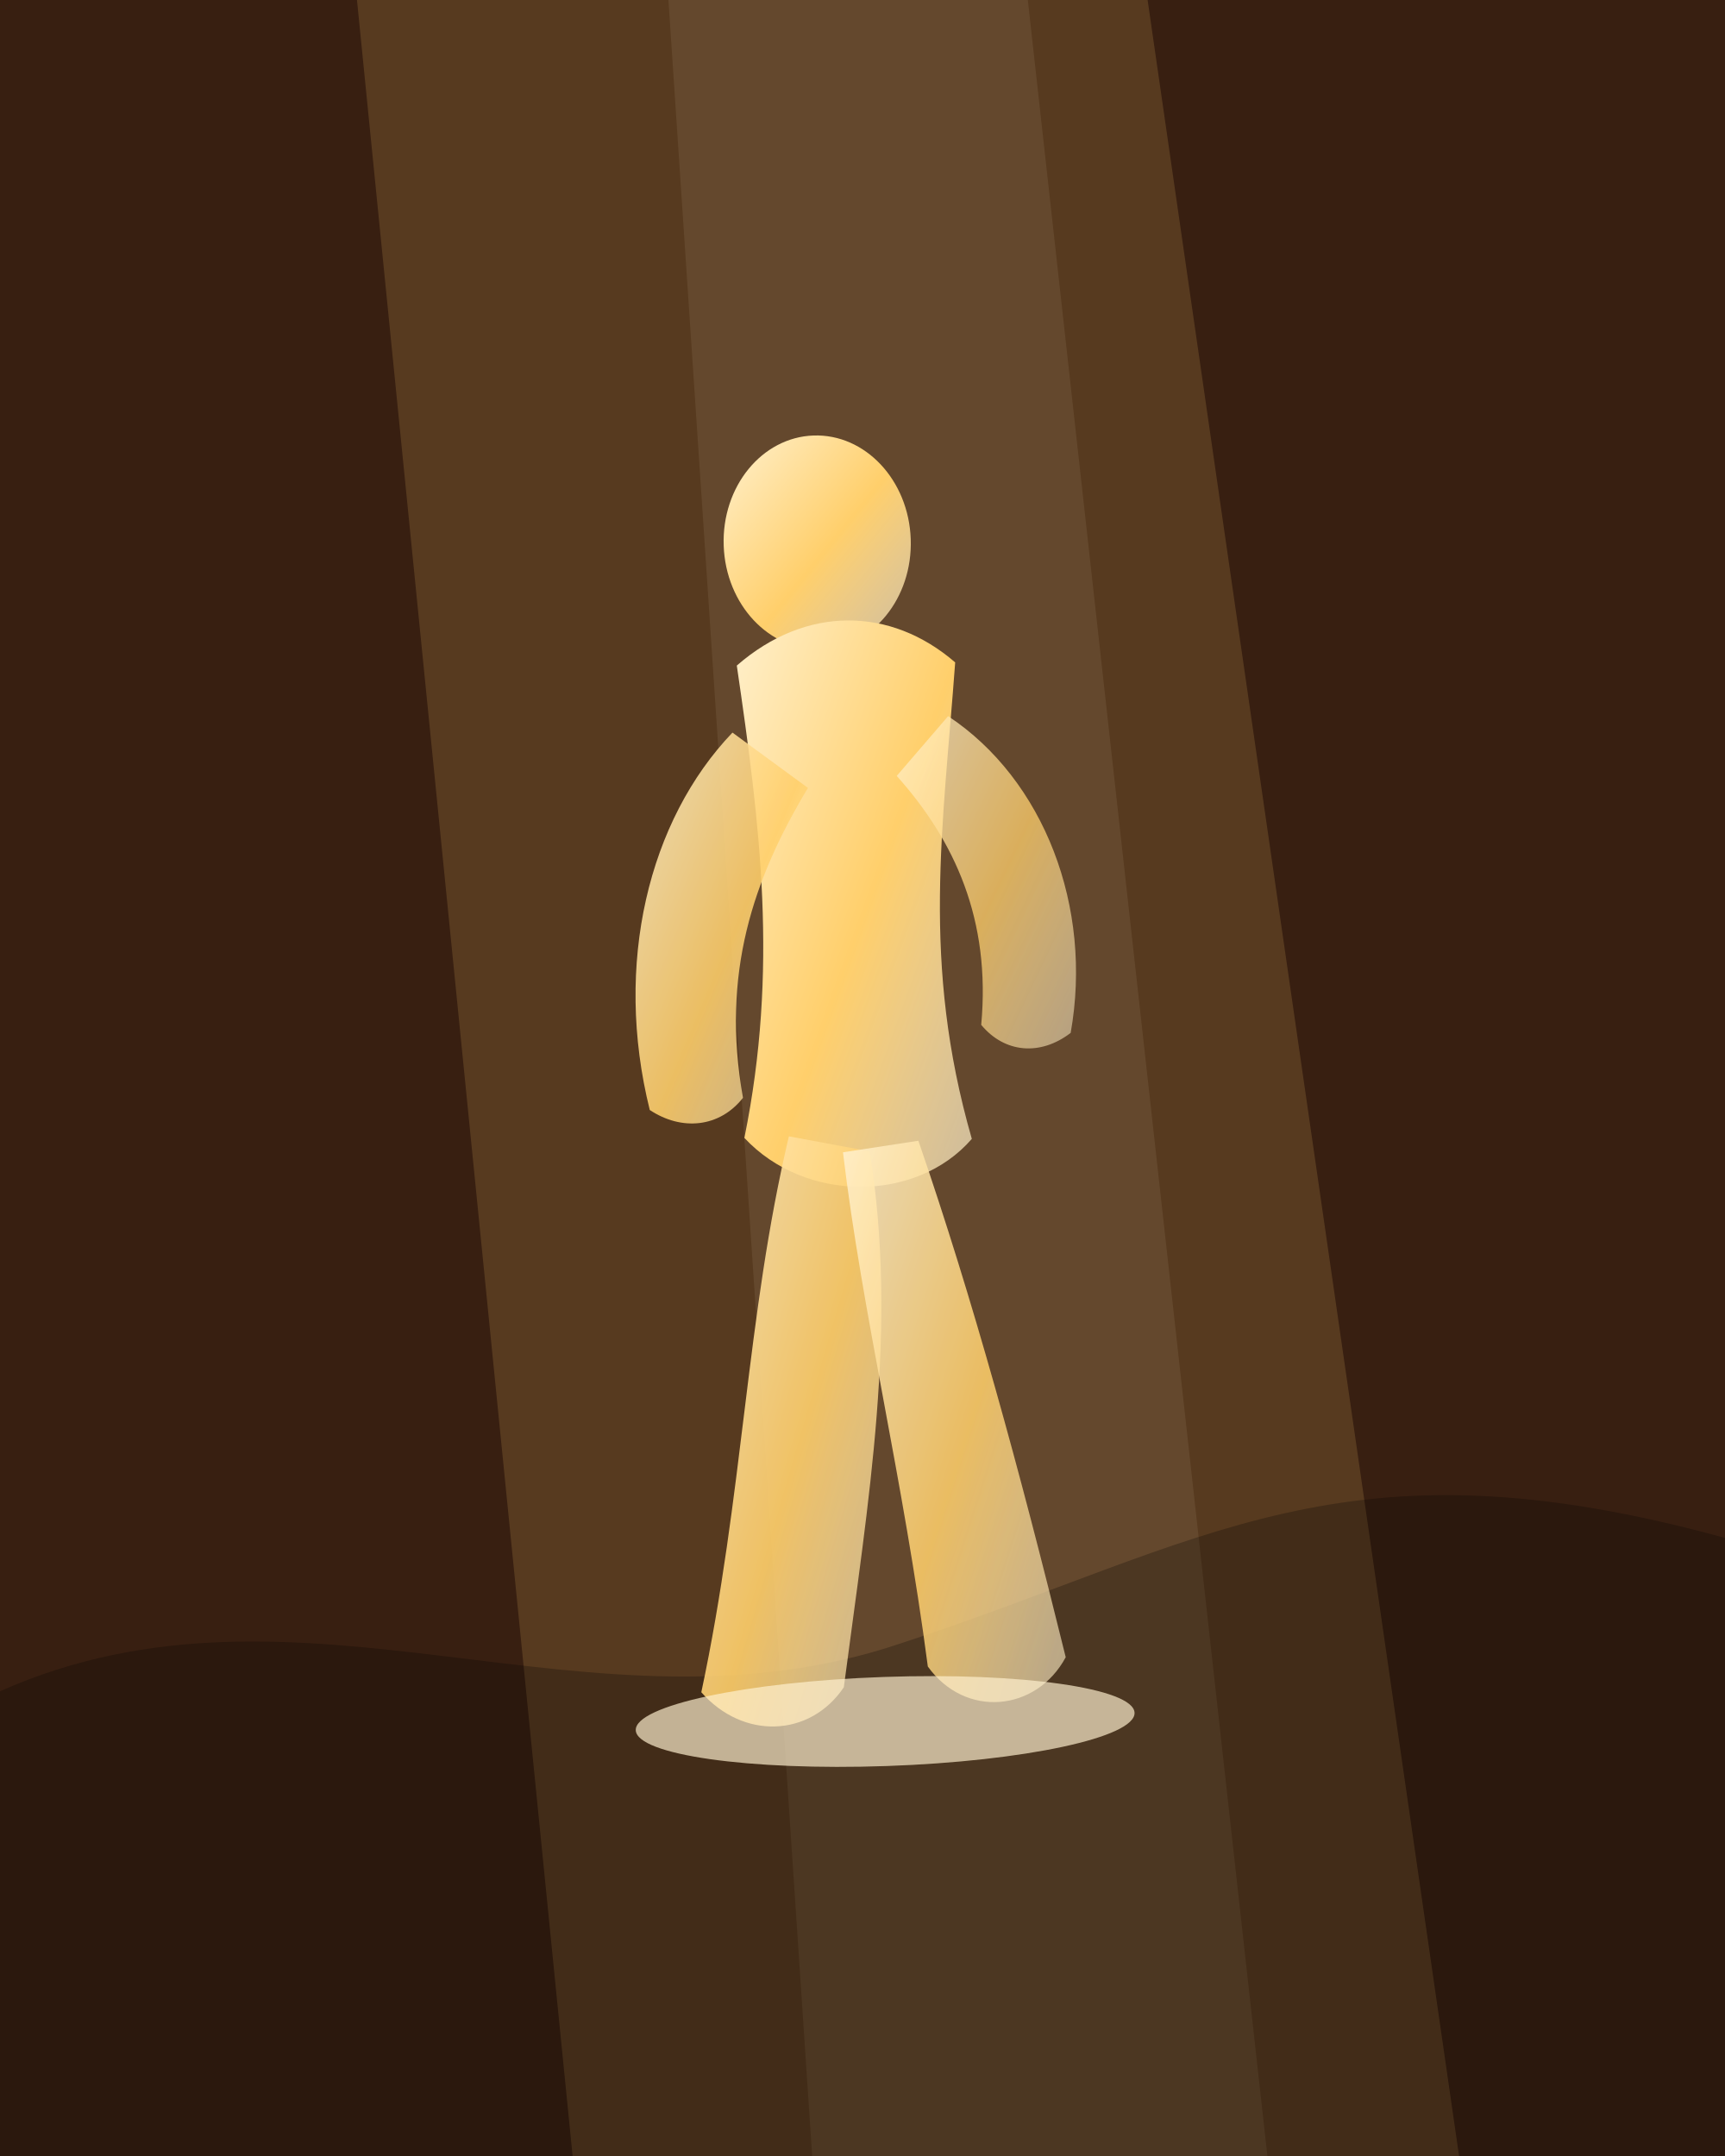
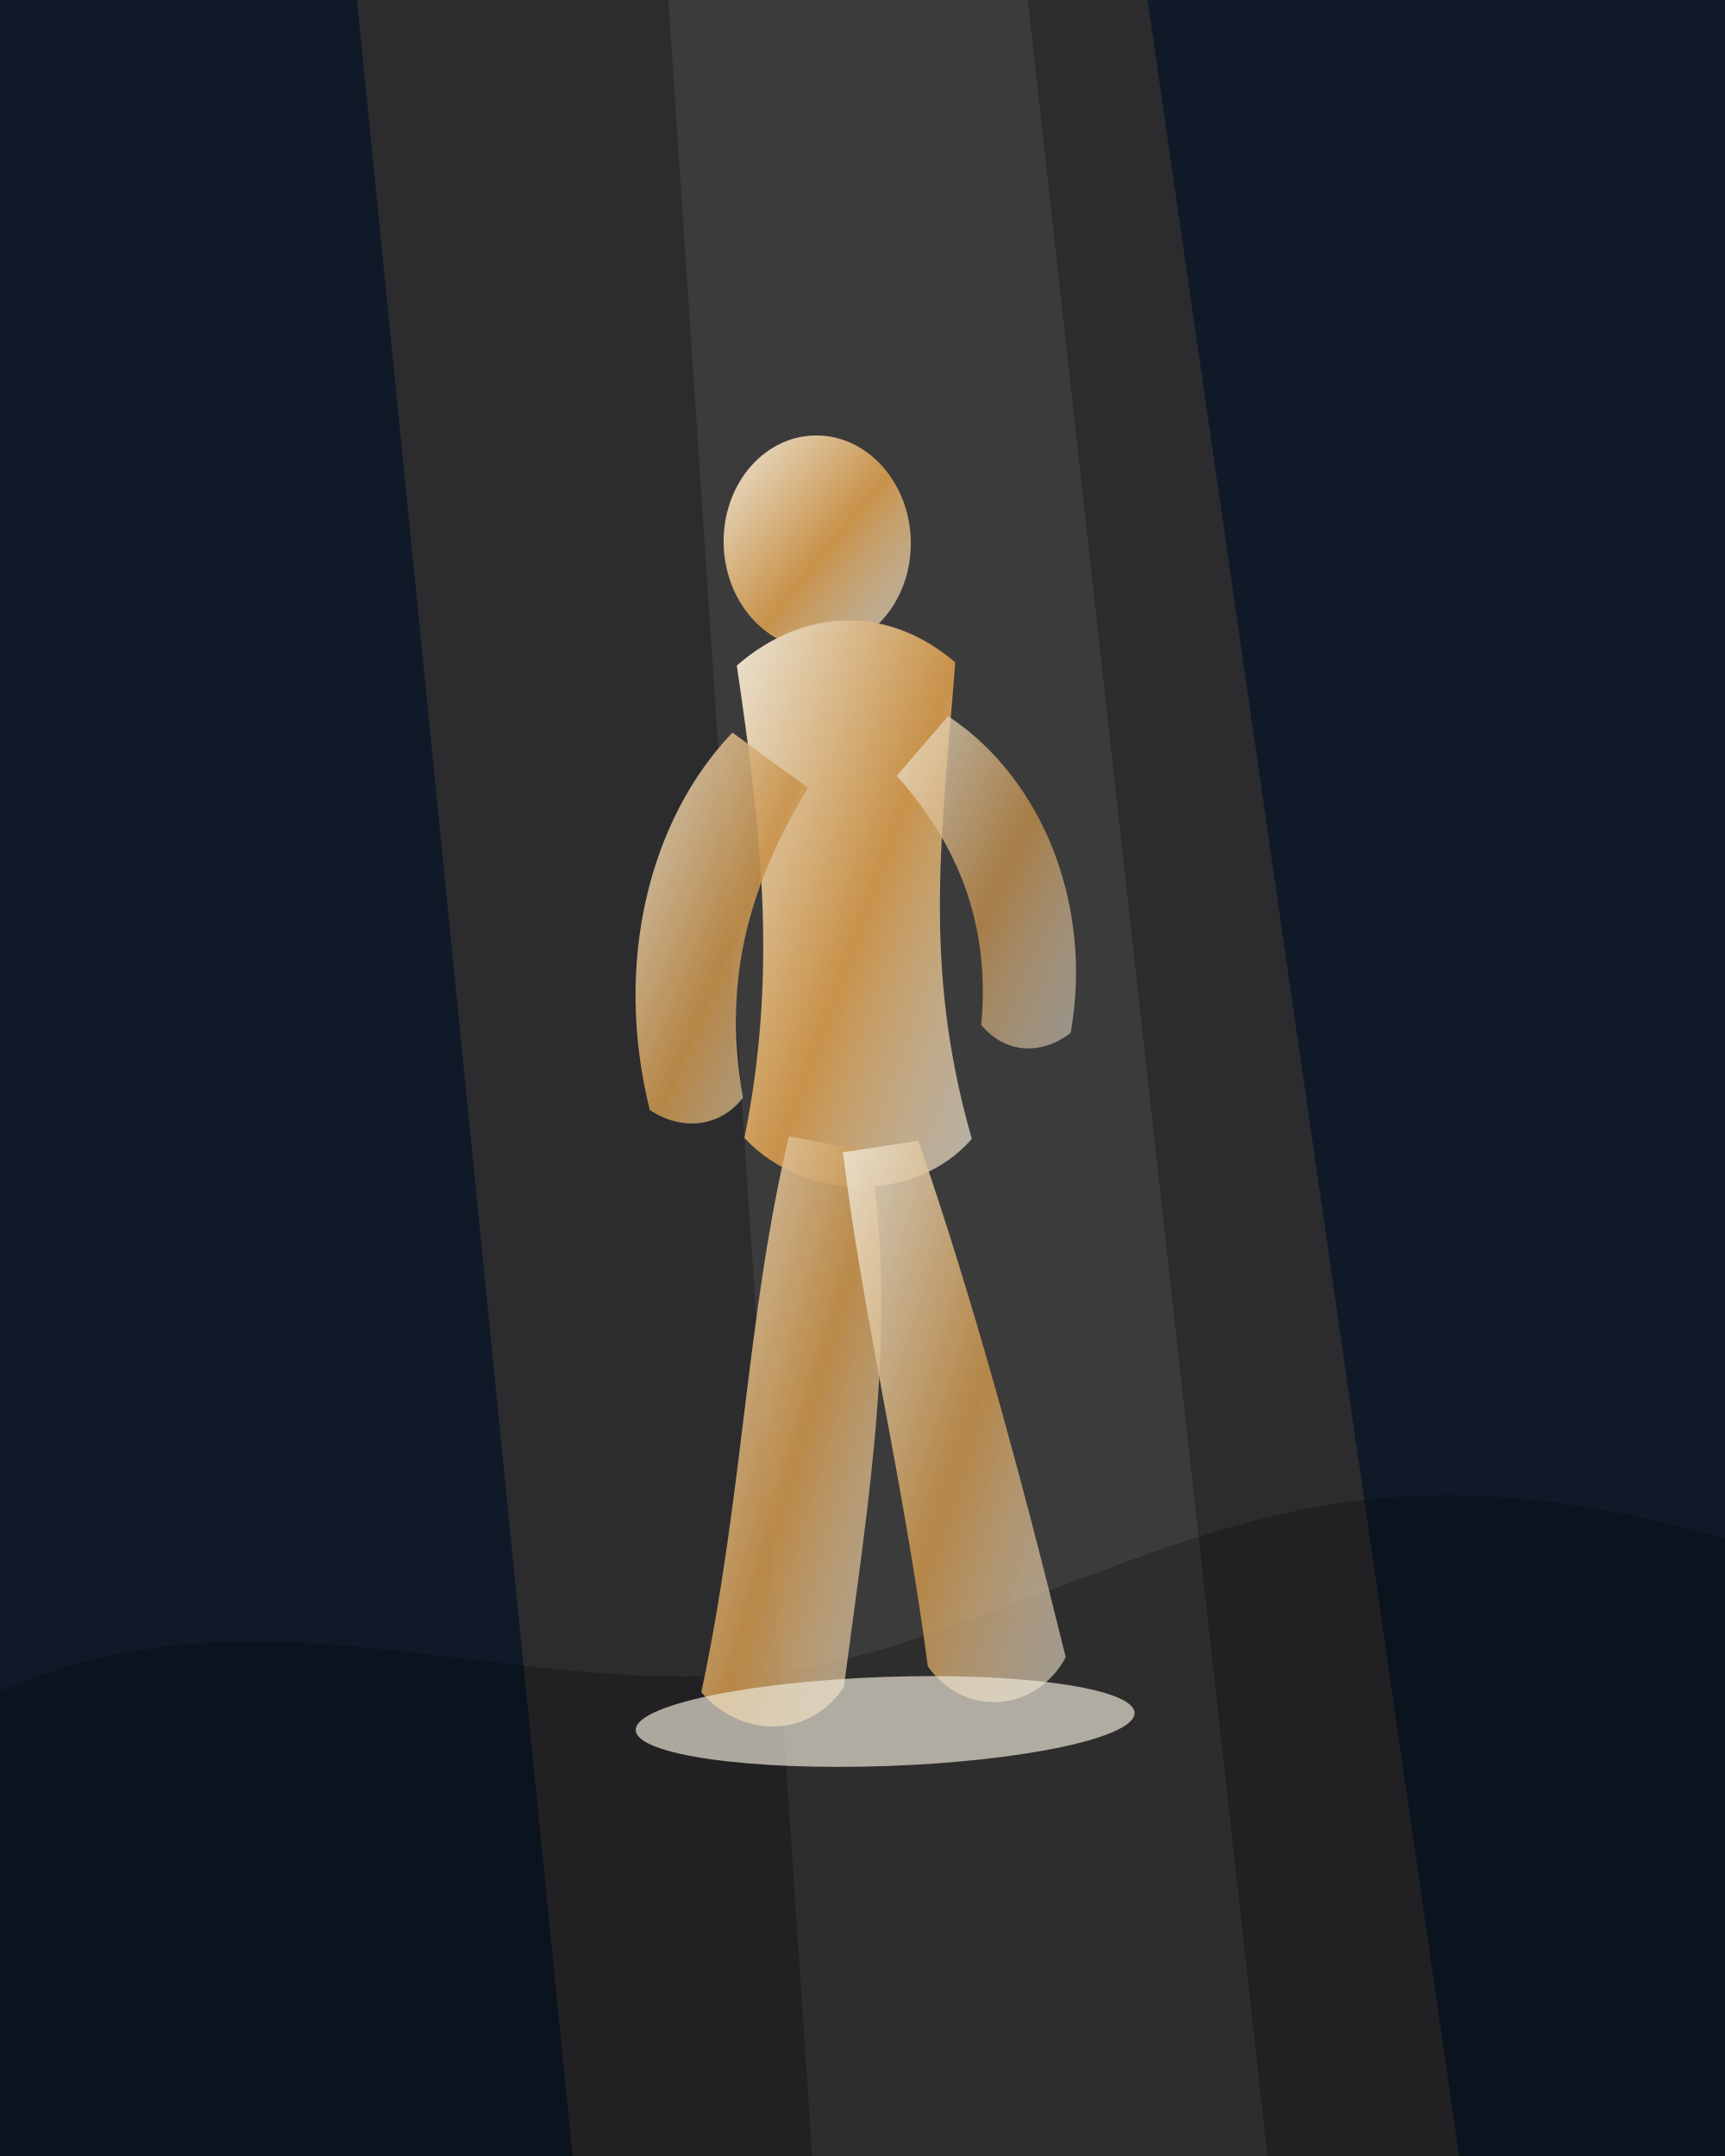
<svg xmlns="http://www.w3.org/2000/svg" viewBox="0 0 720 900" role="img" aria-labelledby="title desc">
  <defs>
    <radialGradient id="halo" cx="50%" cy="28%" r="45%">
-       <stop offset="0" stop-color="#ffcf6b" stop-opacity=".82" />
-       <stop offset=".36" stop-color="#ffcf6b" stop-opacity=".22" />
-       <stop offset="1" stop-color="#120c08" stop-opacity="0" />
+       <stop offset="0" stop-color="#C8924A" stop-opacity=".82" />
+       <stop offset=".36" stop-color="#C8924A" stop-opacity=".22" />
+       <stop offset="1" stop-color="#091019" stop-opacity="0" />
    </radialGradient>
    <linearGradient id="figure" x1="0" y1="0" x2="1" y2="1">
-       <stop offset="0" stop-color="#fff1cf" />
-       <stop offset=".54" stop-color="#ffcf6b" />
-       <stop offset="1" stop-color="#fff1cf" stop-opacity=".68" />
+       <stop offset="0" stop-color="#EDE7D8" />
+       <stop offset=".54" stop-color="#C8924A" />
+       <stop offset="1" stop-color="#EDE7D8" stop-opacity=".68" />
    </linearGradient>
    <filter id="soft">
      <feGaussianBlur stdDeviation="14" />
    </filter>
  </defs>
-   <rect width="720" height="900" fill="#120c08" />
-   <rect width="720" height="900" fill="#77401f" opacity=".38" />
-   <path d="M149 0 L479 0 L609 900 L239 900 Z" fill="#ffcf6b" opacity=".16" />
-   <path d="M279 0 L429 0 L529 900 L339 900 Z" fill="#fff1cf" opacity=".08" />
+   <rect width="720" height="900" fill="#091019" />
+   <rect width="720" height="900" fill="#182843" opacity=".38" />
+   <path d="M149 0 L479 0 L609 900 L239 900 Z" fill="#C8924A" opacity=".16" />
+   <path d="M279 0 L429 0 L529 900 L339 900 Z" fill="#EDE7D8" opacity=".08" />
  <path d="M0 706 C126 650 246 730 376 686 C504 644 560 598 720 642 L720 900 L0 900 Z" fill="#000" opacity=".24" />
  <g transform="translate(239 185) rotate(-2 120 260) scale(0.93)">
    <ellipse cx="118" cy="44" rx="42" ry="48" fill="url(#figure)" />
    <path d="M80 98 C112 72 150 74 178 100 C170 174 158 234 178 314 C152 342 102 340 76 310 C94 235 88 170 80 98Z" fill="url(#figure)" />
    <path d="M77 128 C38 166 20 230 34 296 C48 306 65 305 76 292 C68 236 84 194 110 154Z" fill="url(#figure)" opacity=".88" />
    <path d="M174 124 C216 154 236 212 224 268 C210 278 194 276 184 263 C190 216 175 180 150 150Z" fill="url(#figure)" opacity=".76" />
    <path d="M96 310 C74 390 70 470 48 558 C66 580 96 580 112 558 C126 474 142 398 132 318Z" fill="url(#figure)" opacity=".9" />
    <path d="M154 314 C176 386 194 462 212 548 C198 572 166 574 150 550 C142 466 126 390 120 318Z" fill="url(#figure)" opacity=".86" />
-     <ellipse cx="130" cy="574" rx="112" ry="20" fill="#fff1cf" opacity=".68" />
+     <ellipse cx="130" cy="574" rx="112" ry="20" fill="#EDE7D8" opacity=".68" />
  </g>
</svg>
